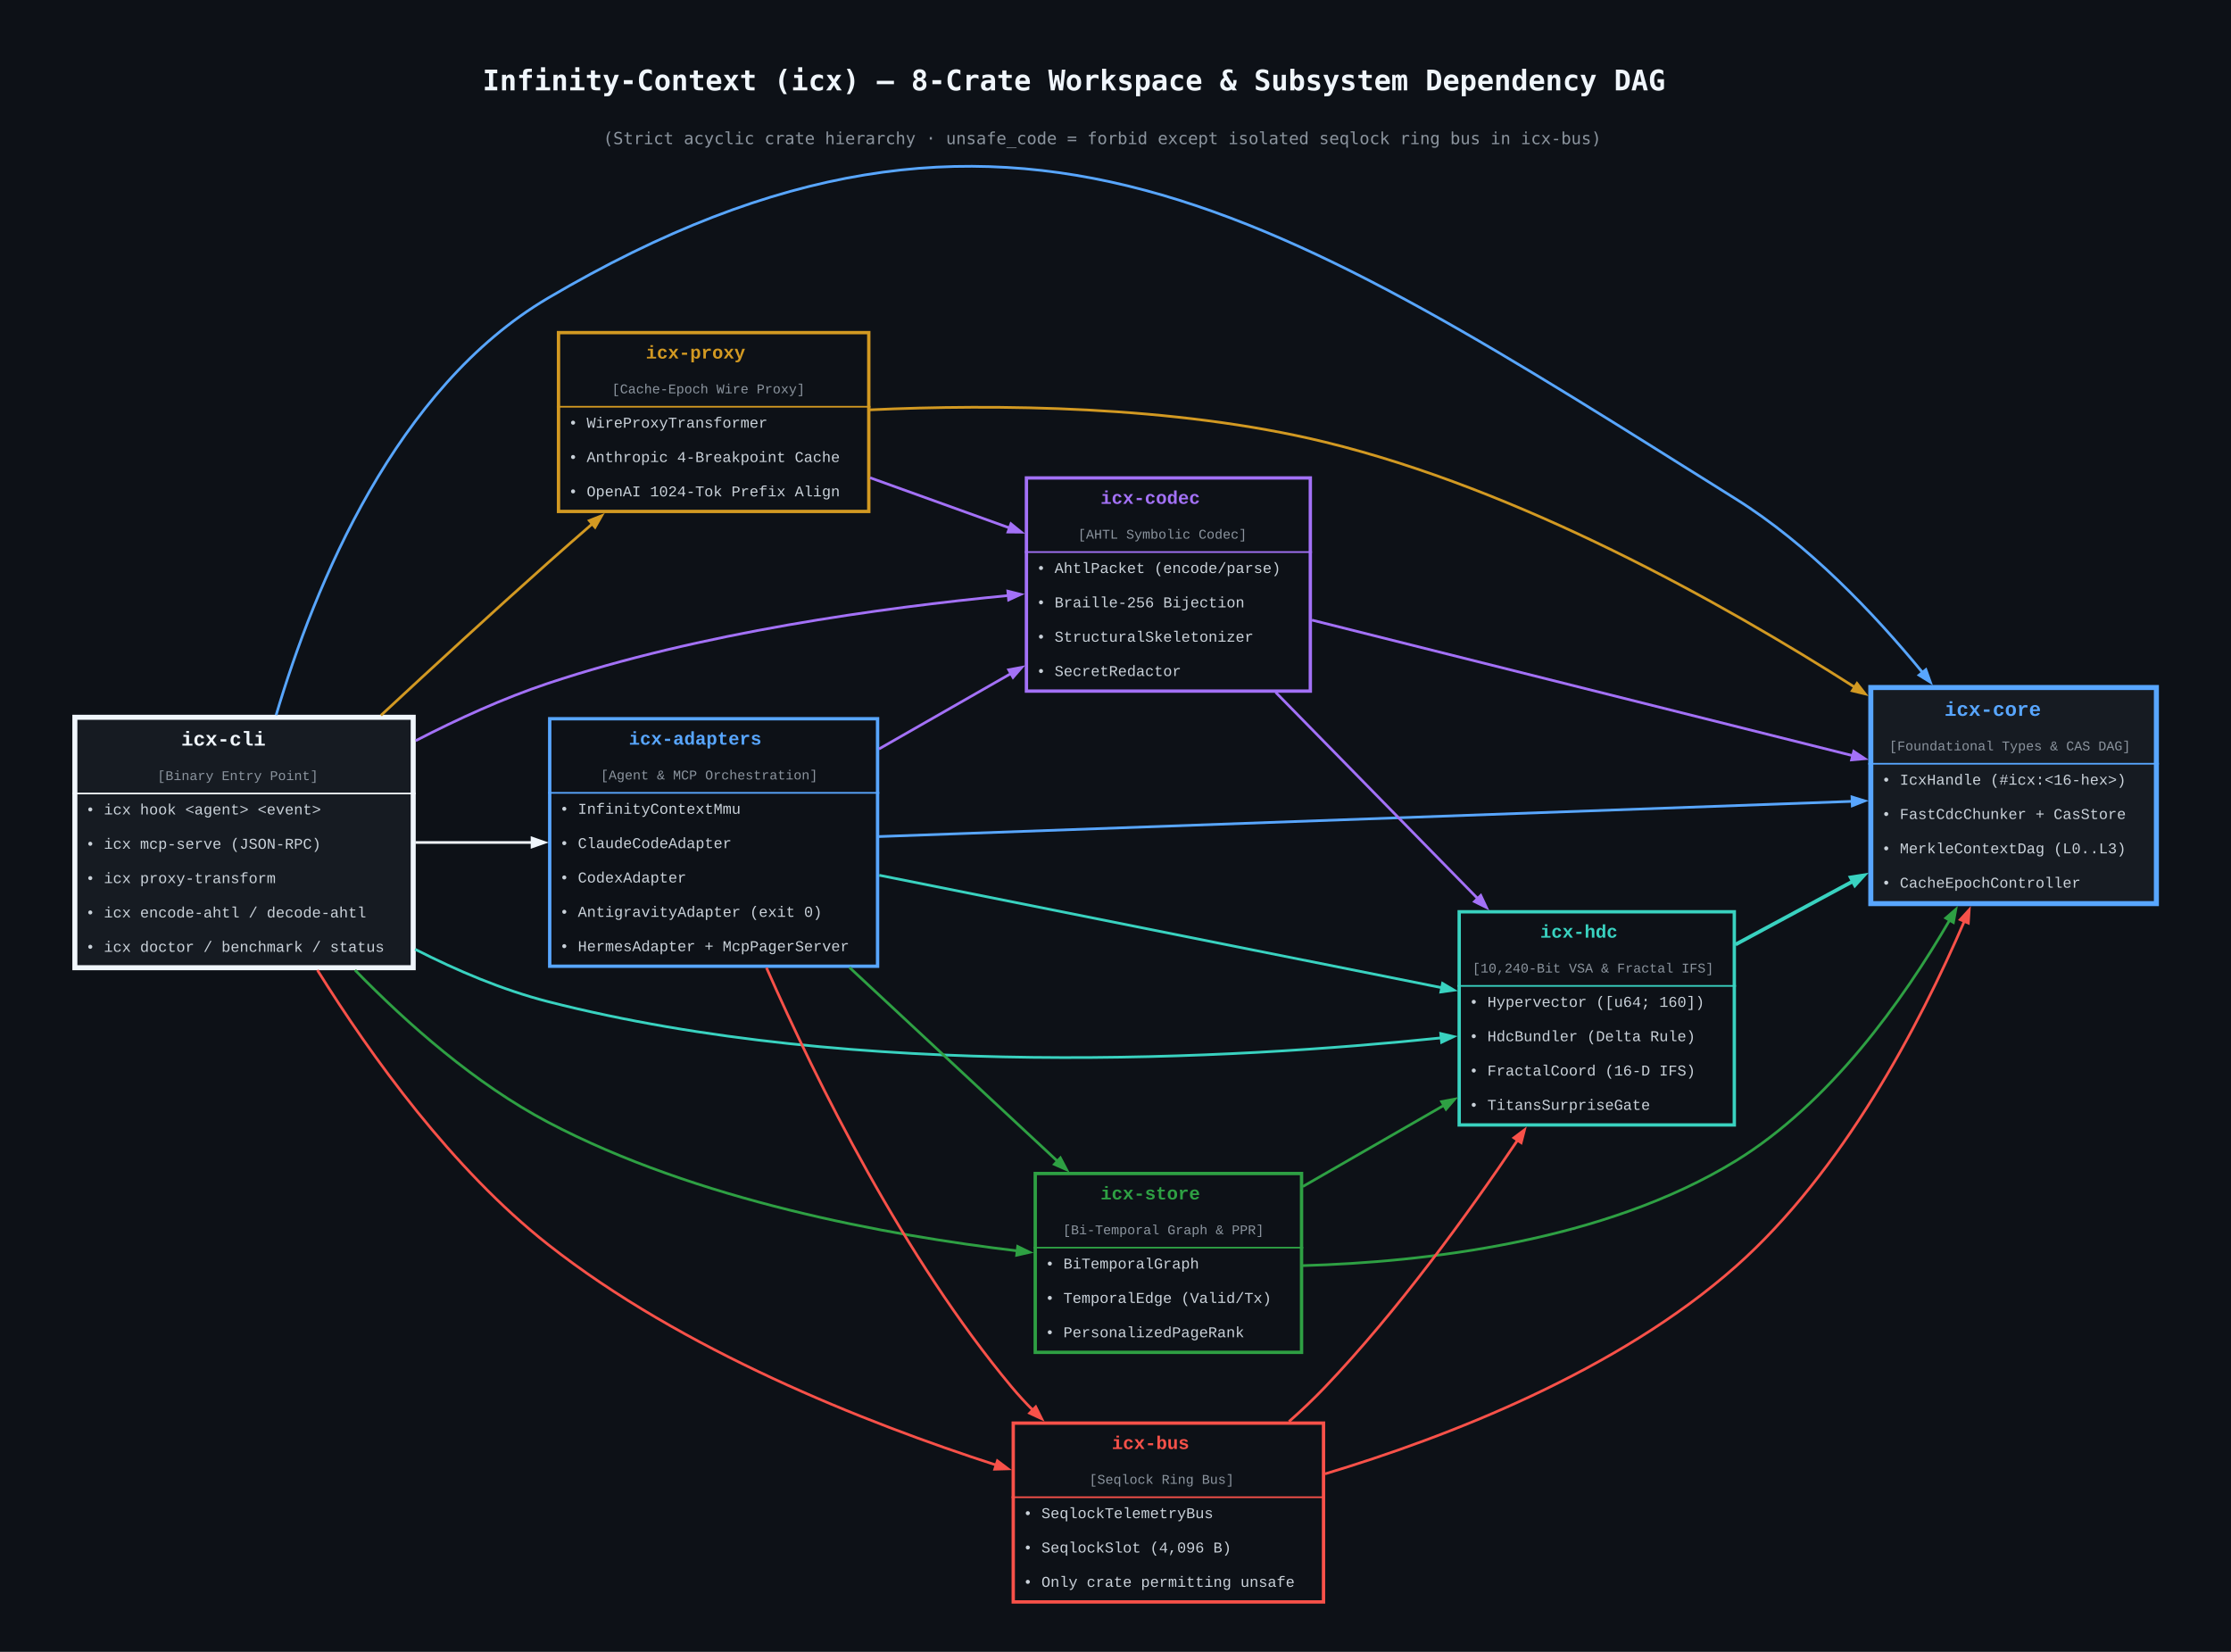
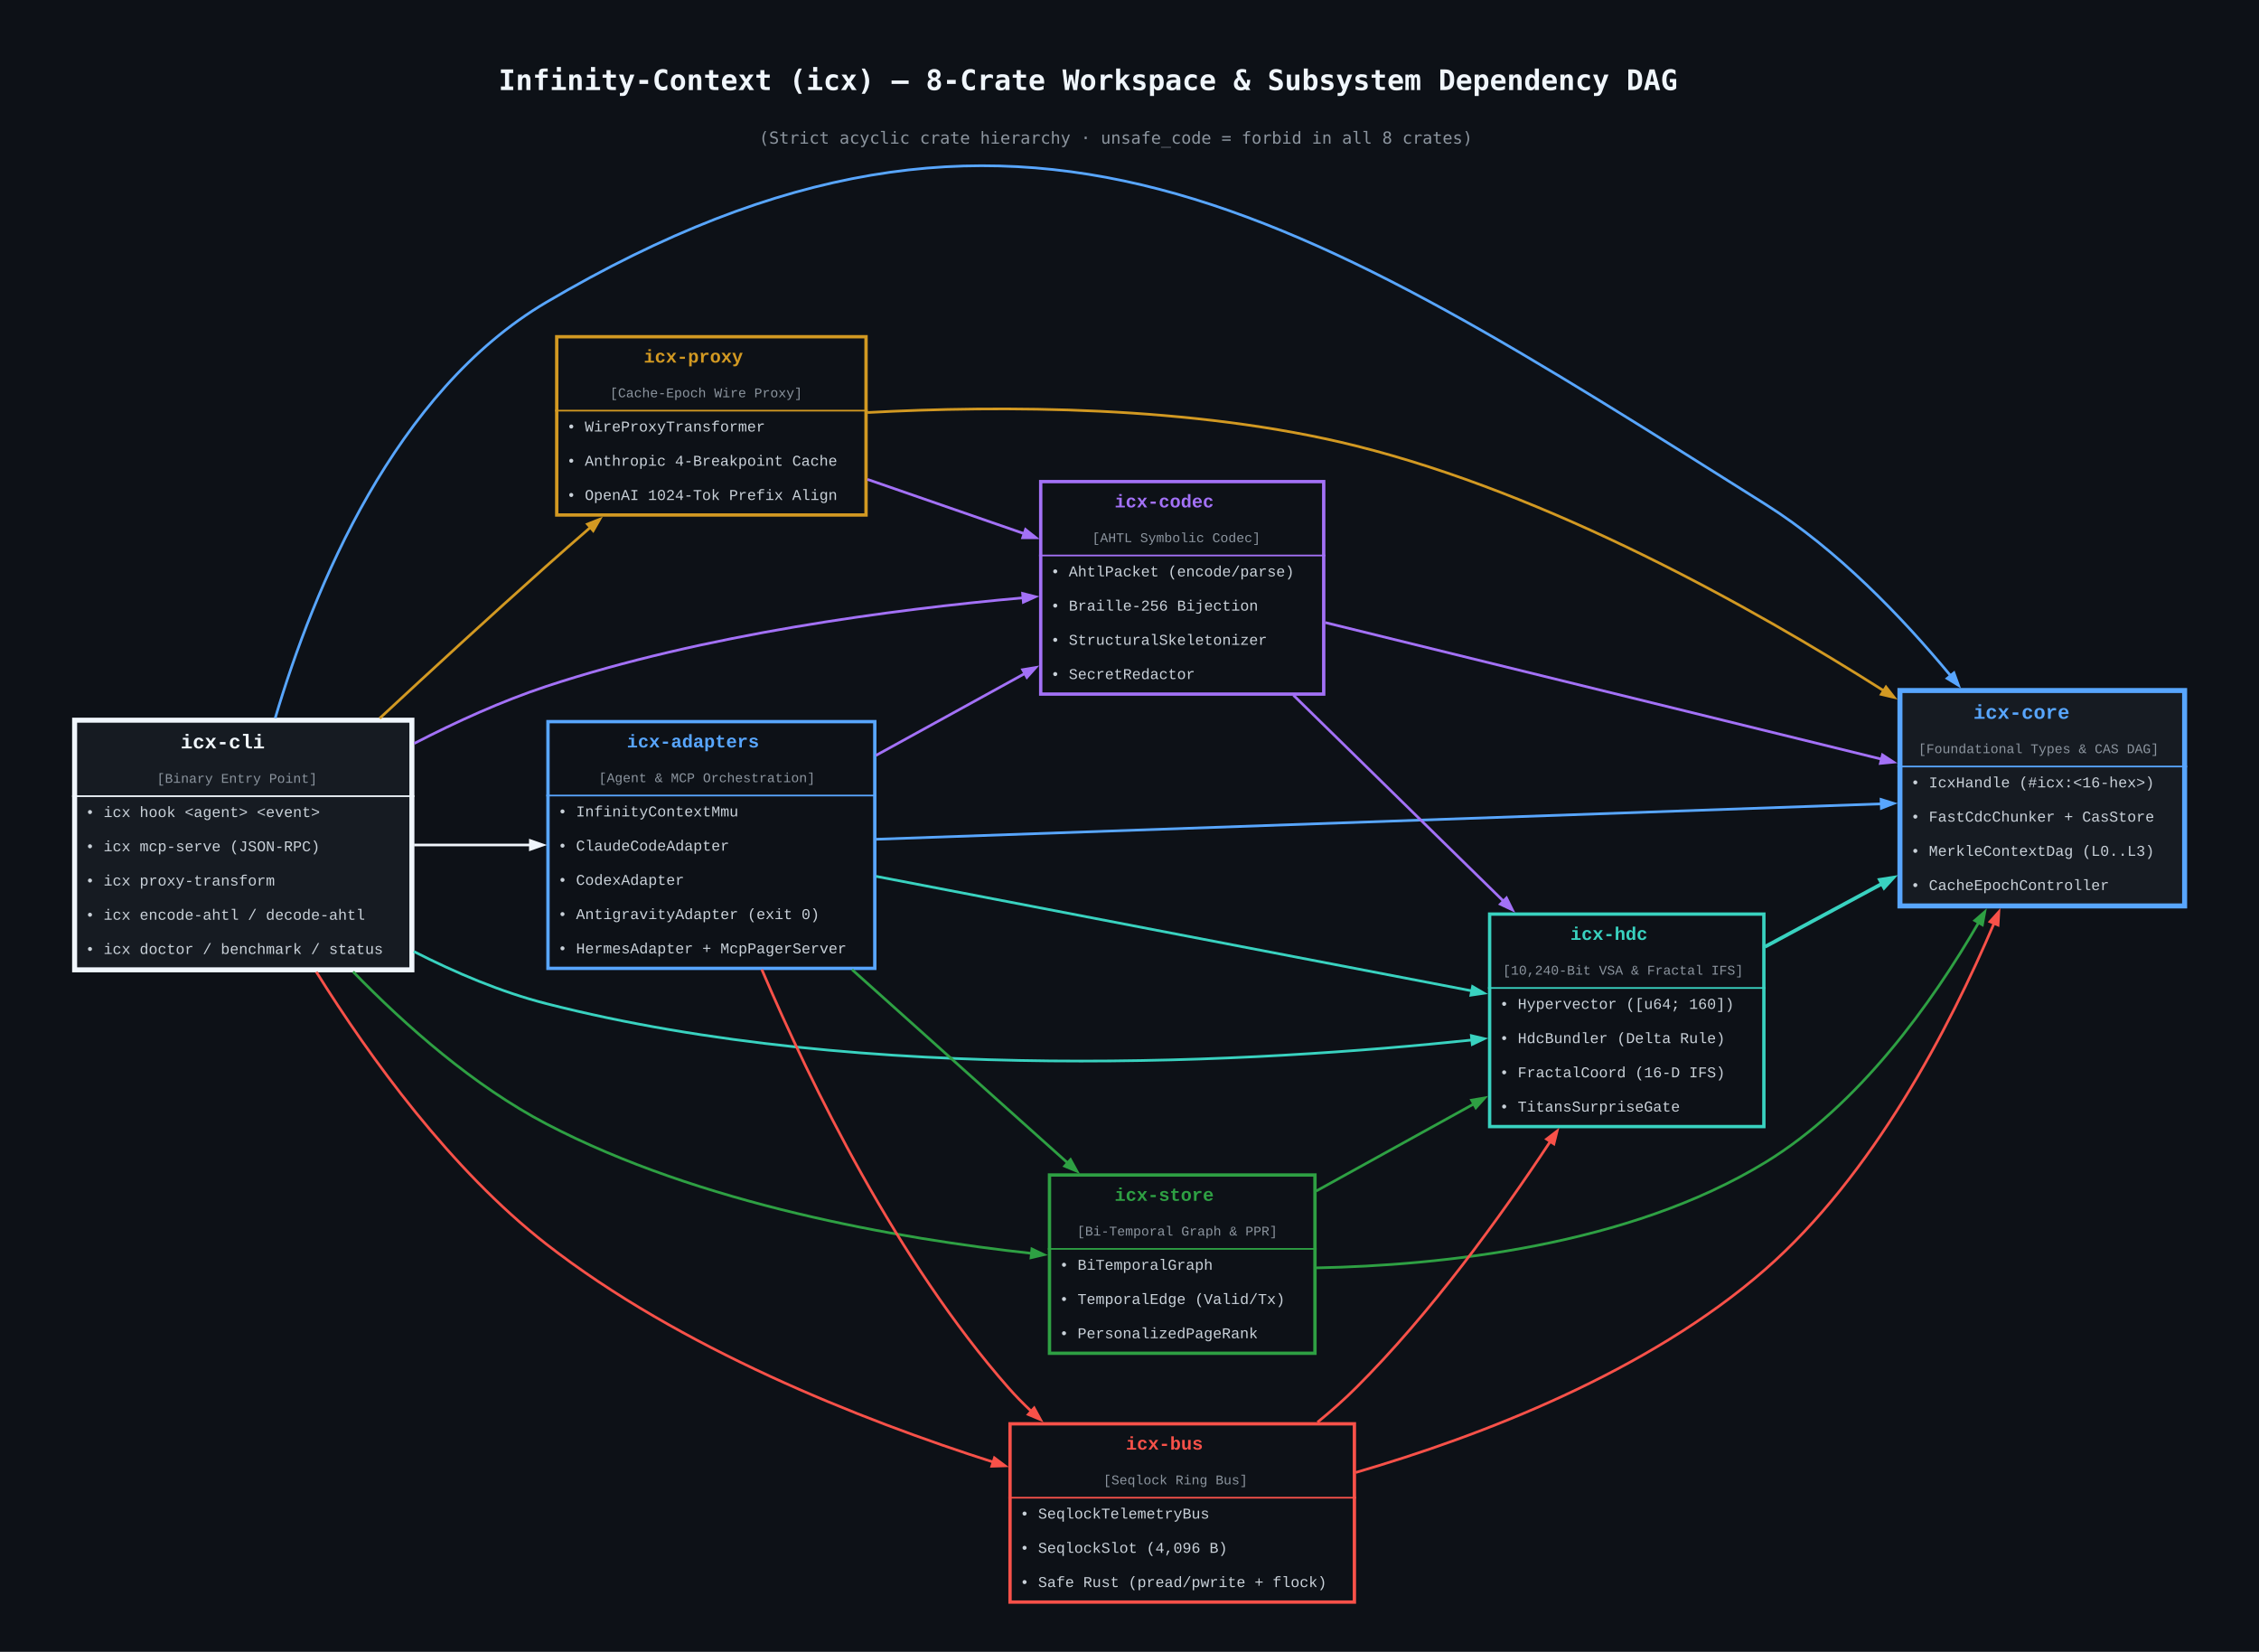
- <svg xmlns="http://www.w3.org/2000/svg" width="1332pt" height="986pt" viewBox="0.00 0.00 1332.00 986.00">
-   <g id="graph0" class="graph" transform="scale(1 1) rotate(0) translate(43.2 957.32)">
-     <polygon fill="#0d1117" stroke="none" points="-43.2,28.8 -43.2,-957.32 1288.95,-957.32 1288.95,28.8 -43.2,28.8" />
-     <text xml:space="preserve" text-anchor="start" x="244.88" y="-903.37" font-family="JetBrains Mono,Consolas,monospace" font-weight="bold" font-size="17.00" fill="#f0f6fc">Infinity-Context (icx) — 8-Crate Workspace &amp; Subsystem Dependency DAG</text>
-     <text xml:space="preserve" text-anchor="start" x="969.38" y="-903.37" font-family="JetBrains Mono,Consolas,monospace" font-size="17.00" fill="#f0f6fc">   </text>
-     <text xml:space="preserve" text-anchor="start" x="316.88" y="-871.27" font-family="JetBrains Mono,Consolas,monospace" font-size="10.00" fill="#8b949e">(Strict acyclic crate hierarchy · unsafe_code = forbid except isolated seqlock ring bus in icx-bus)   </text>
+ <svg xmlns="http://www.w3.org/2000/svg" width="1353pt" height="989pt" viewBox="0.00 0.00 1353.00 989.00">
+   <g id="graph0" class="graph" transform="scale(1 1) rotate(0) translate(43.2 960.41)">
+     <polygon fill="#0d1117" stroke="none" points="-43.2,28.8 -43.2,-960.41 1309.95,-960.41 1309.95,28.8 -43.2,28.8" />
+     <text xml:space="preserve" text-anchor="start" x="255.38" y="-906.46" font-family="JetBrains Mono,Consolas,monospace" font-weight="bold" font-size="17.00" fill="#f0f6fc">Infinity-Context (icx) — 8-Crate Workspace &amp; Subsystem Dependency DAG</text>
+     <text xml:space="preserve" text-anchor="start" x="979.88" y="-906.46" font-family="JetBrains Mono,Consolas,monospace" font-size="17.00" fill="#f0f6fc">   </text>
+     <text xml:space="preserve" text-anchor="start" x="411.38" y="-874.36" font-family="JetBrains Mono,Consolas,monospace" font-size="10.00" fill="#8b949e">(Strict acyclic crate hierarchy · unsafe_code = forbid in all 8 crates)   </text>
    <g id="node1" class="node">
      <polygon fill="#161b22" stroke="none" points="0,-378.12 0,-530.62 205,-530.62 205,-378.12 0,-378.12" />
      <polygon fill="#f0f6fc" stroke="#f0f6fc" points="0,-483.62 0,-483.62 205,-483.62 205,-483.62 0,-483.62" />
      <polygon fill="none" stroke="#f0f6fc" stroke-width="3" points="1.5,-379.62 1.5,-529.12 203.5,-529.12 203.5,-379.62 1.5,-379.62" />
      <text xml:space="preserve" text-anchor="start" x="65" y="-512.23" font-family="JetBrains Mono,Consolas,Courier New,monospace" font-weight="bold" font-size="12.00" fill="#f0f6fc">icx-cli</text>
      <text xml:space="preserve" text-anchor="start" x="117.5" y="-512.23" font-family="JetBrains Mono,Consolas,Courier New,monospace" font-size="12.00" fill="#f0f6fc">   </text>
      <text xml:space="preserve" text-anchor="start" x="50.75" y="-491.62" font-family="JetBrains Mono,Consolas,Courier New,monospace" font-size="8.00" fill="#8b949e">[Binary Entry Point]   </text>
      <text xml:space="preserve" text-anchor="start" x="8" y="-471.12" font-family="JetBrains Mono,Consolas,Courier New,monospace" font-size="9.00" fill="#c9d1d9">• icx hook &lt;agent&gt; &lt;event&gt;   </text>
      <text xml:space="preserve" text-anchor="start" x="8" y="-450.62" font-family="JetBrains Mono,Consolas,Courier New,monospace" font-size="9.00" fill="#c9d1d9">• icx mcp-serve (JSON-RPC)   </text>
      <text xml:space="preserve" text-anchor="start" x="8" y="-430.12" font-family="JetBrains Mono,Consolas,Courier New,monospace" font-size="9.00" fill="#c9d1d9">• icx proxy-transform   </text>
      <text xml:space="preserve" text-anchor="start" x="8" y="-409.62" font-family="JetBrains Mono,Consolas,Courier New,monospace" font-size="9.00" fill="#c9d1d9">• icx encode-ahtl / decode-ahtl   </text>
      <text xml:space="preserve" text-anchor="start" x="8" y="-389.12" font-family="JetBrains Mono,Consolas,Courier New,monospace" font-size="9.00" fill="#c9d1d9">• icx doctor / benchmark / status   </text>
    </g>
    <g id="node2" class="node">
      <polygon fill="#0d1117" stroke="none" points="284,-379.5 284,-529.25 481.75,-529.25 481.75,-379.5 284,-379.5" />
      <polygon fill="#58a6ff" stroke="#58a6ff" points="284,-484 284,-484 481.75,-484 481.75,-484 284,-484" />
      <polygon fill="none" stroke="#58a6ff" stroke-width="2" points="285,-380.5 285,-528.25 480.75,-528.25 480.75,-380.5 285,-380.5" />
      <text xml:space="preserve" text-anchor="start" x="332.25" y="-512.8" font-family="JetBrains Mono,Consolas,Courier New,monospace" font-weight="bold" font-size="11.00" fill="#58a6ff">icx-adapters</text>
      <text xml:space="preserve" text-anchor="start" x="413.25" y="-512.8" font-family="JetBrains Mono,Consolas,Courier New,monospace" font-size="11.00" fill="#58a6ff">   </text>
      <text xml:space="preserve" text-anchor="start" x="315.38" y="-492" font-family="JetBrains Mono,Consolas,Courier New,monospace" font-size="8.00" fill="#8b949e">[Agent &amp; MCP Orchestration]   </text>
      <text xml:space="preserve" text-anchor="start" x="291" y="-471.5" font-family="JetBrains Mono,Consolas,Courier New,monospace" font-size="9.00" fill="#c9d1d9">• InfinityContextMmu   </text>
      <text xml:space="preserve" text-anchor="start" x="291" y="-451" font-family="JetBrains Mono,Consolas,Courier New,monospace" font-size="9.00" fill="#c9d1d9">• ClaudeCodeAdapter   </text>
      <text xml:space="preserve" text-anchor="start" x="291" y="-430.5" font-family="JetBrains Mono,Consolas,Courier New,monospace" font-size="9.00" fill="#c9d1d9">• CodexAdapter   </text>
      <text xml:space="preserve" text-anchor="start" x="291" y="-410" font-family="JetBrains Mono,Consolas,Courier New,monospace" font-size="9.00" fill="#c9d1d9">• AntigravityAdapter (exit 0)   </text>
      <text xml:space="preserve" text-anchor="start" x="291" y="-389.5" font-family="JetBrains Mono,Consolas,Courier New,monospace" font-size="9.00" fill="#c9d1d9">• HermesAdapter + McpPagerServer   </text>
    </g>
    <g id="edge1" class="edge">
      <path fill="none" stroke="#f0f6fc" stroke-width="1.6" d="M204.79,-454.38C227.5,-454.38 251.68,-454.38 274.63,-454.38" />
      <polygon fill="#f0f6fc" stroke="#f0f6fc" stroke-width="1.6" points="274.46,-457 281.96,-454.38 274.46,-451.75 274.46,-457" />
    </g>
    <g id="node3" class="node">
      <polygon fill="#0d1117" stroke="none" points="289.25,-651 289.25,-759.75 476.5,-759.75 476.5,-651 289.25,-651" />
      <polygon fill="#d29922" stroke="#d29922" points="289.25,-714.5 289.25,-714.5 476.5,-714.5 476.5,-714.5 289.25,-714.5" />
      <polygon fill="none" stroke="#d29922" stroke-width="2" points="290.25,-652 290.25,-758.75 475.5,-758.75 475.5,-652 290.25,-652" />
      <text xml:space="preserve" text-anchor="start" x="342.38" y="-743.3" font-family="JetBrains Mono,Consolas,Courier New,monospace" font-weight="bold" font-size="11.00" fill="#d29922">icx-proxy</text>
      <text xml:space="preserve" text-anchor="start" x="403.12" y="-743.3" font-family="JetBrains Mono,Consolas,Courier New,monospace" font-size="11.00" fill="#d29922">   </text>
      <text xml:space="preserve" text-anchor="start" x="322.12" y="-722.5" font-family="JetBrains Mono,Consolas,Courier New,monospace" font-size="8.00" fill="#8b949e">[Cache-Epoch Wire Proxy]   </text>
      <text xml:space="preserve" text-anchor="start" x="296.25" y="-702" font-family="JetBrains Mono,Consolas,Courier New,monospace" font-size="9.00" fill="#c9d1d9">• WireProxyTransformer   </text>
      <text xml:space="preserve" text-anchor="start" x="296.25" y="-681.5" font-family="JetBrains Mono,Consolas,Courier New,monospace" font-size="9.00" fill="#c9d1d9">• Anthropic 4-Breakpoint Cache   </text>
      <text xml:space="preserve" text-anchor="start" x="296.25" y="-661" font-family="JetBrains Mono,Consolas,Courier New,monospace" font-size="9.00" fill="#c9d1d9">• OpenAI 1024-Tok Prefix Align   </text>
    </g>
    <g id="edge2" class="edge">
      <path fill="none" stroke="#d29922" stroke-width="1.6" d="M184.23,-530.26C215.19,-559.05 251.01,-591.98 284,-621.38 292.49,-628.94 301.46,-636.81 310.39,-644.56" />
      <polygon fill="#d29922" stroke="#d29922" stroke-width="1.6" points="308.65,-646.53 316.04,-649.46 312.09,-642.56 308.65,-646.53" />
    </g>
    <g id="node4" class="node">
-       <polygon fill="#0d1117" stroke="none" points="568.62,-543.75 568.62,-673 740.12,-673 740.12,-543.75 568.62,-543.75" />
-       <polygon fill="#a371f7" stroke="#a371f7" points="568.62,-627.75 568.62,-627.75 740.12,-627.75 740.12,-627.75 568.62,-627.75" />
-       <polygon fill="none" stroke="#a371f7" stroke-width="2" points="569.62,-544.75 569.62,-672 739.12,-672 739.12,-544.75 569.62,-544.75" />
-       <text xml:space="preserve" text-anchor="start" x="613.88" y="-656.55" font-family="JetBrains Mono,Consolas,Courier New,monospace" font-weight="bold" font-size="11.00" fill="#a371f7">icx-codec</text>
-       <text xml:space="preserve" text-anchor="start" x="674.62" y="-656.55" font-family="JetBrains Mono,Consolas,Courier New,monospace" font-size="11.00" fill="#a371f7">   </text>
-       <text xml:space="preserve" text-anchor="start" x="600.38" y="-635.75" font-family="JetBrains Mono,Consolas,Courier New,monospace" font-size="8.00" fill="#8b949e">[AHTL Symbolic Codec]   </text>
-       <text xml:space="preserve" text-anchor="start" x="575.62" y="-615.25" font-family="JetBrains Mono,Consolas,Courier New,monospace" font-size="9.00" fill="#c9d1d9">• AhtlPacket (encode/parse)   </text>
-       <text xml:space="preserve" text-anchor="start" x="575.62" y="-594.75" font-family="JetBrains Mono,Consolas,Courier New,monospace" font-size="9.00" fill="#c9d1d9">• Braille-256 Bijection   </text>
-       <text xml:space="preserve" text-anchor="start" x="575.62" y="-574.25" font-family="JetBrains Mono,Consolas,Courier New,monospace" font-size="9.00" fill="#c9d1d9">• StructuralSkeletonizer   </text>
-       <text xml:space="preserve" text-anchor="start" x="575.62" y="-553.75" font-family="JetBrains Mono,Consolas,Courier New,monospace" font-size="9.00" fill="#c9d1d9">• SecretRedactor   </text>
+       <polygon fill="#0d1117" stroke="none" points="579.12,-543.75 579.12,-673 750.62,-673 750.62,-543.75 579.12,-543.75" />
+       <polygon fill="#a371f7" stroke="#a371f7" points="579.12,-627.75 579.12,-627.75 750.62,-627.75 750.62,-627.75 579.12,-627.75" />
+       <polygon fill="none" stroke="#a371f7" stroke-width="2" points="580.12,-544.75 580.12,-672 749.62,-672 749.62,-544.75 580.12,-544.75" />
+       <text xml:space="preserve" text-anchor="start" x="624.38" y="-656.55" font-family="JetBrains Mono,Consolas,Courier New,monospace" font-weight="bold" font-size="11.00" fill="#a371f7">icx-codec</text>
+       <text xml:space="preserve" text-anchor="start" x="685.12" y="-656.55" font-family="JetBrains Mono,Consolas,Courier New,monospace" font-size="11.00" fill="#a371f7">   </text>
+       <text xml:space="preserve" text-anchor="start" x="610.88" y="-635.75" font-family="JetBrains Mono,Consolas,Courier New,monospace" font-size="8.00" fill="#8b949e">[AHTL Symbolic Codec]   </text>
+       <text xml:space="preserve" text-anchor="start" x="586.12" y="-615.25" font-family="JetBrains Mono,Consolas,Courier New,monospace" font-size="9.00" fill="#c9d1d9">• AhtlPacket (encode/parse)   </text>
+       <text xml:space="preserve" text-anchor="start" x="586.12" y="-594.75" font-family="JetBrains Mono,Consolas,Courier New,monospace" font-size="9.00" fill="#c9d1d9">• Braille-256 Bijection   </text>
+       <text xml:space="preserve" text-anchor="start" x="586.12" y="-574.25" font-family="JetBrains Mono,Consolas,Courier New,monospace" font-size="9.00" fill="#c9d1d9">• StructuralSkeletonizer   </text>
+       <text xml:space="preserve" text-anchor="start" x="586.12" y="-553.75" font-family="JetBrains Mono,Consolas,Courier New,monospace" font-size="9.00" fill="#c9d1d9">• SecretRedactor   </text>
    </g>
    <g id="edge3" class="edge">
-       <path fill="none" stroke="#a371f7" stroke-width="1.6" d="M204.98,-515.14C230.11,-528.11 257.46,-540.54 284,-549.38 374.7,-579.58 483.22,-594.55 559.08,-601.83" />
-       <polygon fill="#a371f7" stroke="#a371f7" stroke-width="1.6" points="558.51,-604.41 566.22,-602.49 559,-599.18 558.51,-604.41" />
+       <path fill="none" stroke="#a371f7" stroke-width="1.6" d="M204.95,-515.22C230.08,-528.19 257.44,-540.59 284,-549.38 378.34,-580.56 491.44,-595.43 569.56,-602.41" />
+       <polygon fill="#a371f7" stroke="#a371f7" stroke-width="1.6" points="569.28,-605.02 576.97,-603.06 569.73,-599.79 569.28,-605.02" />
    </g>
    <g id="node5" class="node">
-       <polygon fill="#0d1117" stroke="none" points="573.88,-149 573.88,-257.75 734.88,-257.75 734.88,-149 573.88,-149" />
-       <polygon fill="#2ea043" stroke="#2ea043" points="573.88,-212.5 573.88,-212.5 734.88,-212.5 734.88,-212.5 573.88,-212.5" />
-       <polygon fill="none" stroke="#2ea043" stroke-width="2" points="574.88,-150 574.88,-256.75 733.88,-256.75 733.88,-150 574.88,-150" />
-       <text xml:space="preserve" text-anchor="start" x="613.88" y="-241.3" font-family="JetBrains Mono,Consolas,Courier New,monospace" font-weight="bold" font-size="11.00" fill="#2ea043">icx-store</text>
-       <text xml:space="preserve" text-anchor="start" x="674.62" y="-241.3" font-family="JetBrains Mono,Consolas,Courier New,monospace" font-size="11.00" fill="#2ea043">   </text>
-       <text xml:space="preserve" text-anchor="start" x="591.38" y="-220.5" font-family="JetBrains Mono,Consolas,Courier New,monospace" font-size="8.00" fill="#8b949e">[Bi-Temporal Graph &amp; PPR]   </text>
-       <text xml:space="preserve" text-anchor="start" x="580.88" y="-200" font-family="JetBrains Mono,Consolas,Courier New,monospace" font-size="9.00" fill="#c9d1d9">• BiTemporalGraph   </text>
-       <text xml:space="preserve" text-anchor="start" x="580.88" y="-179.5" font-family="JetBrains Mono,Consolas,Courier New,monospace" font-size="9.00" fill="#c9d1d9">• TemporalEdge (Valid/Tx)   </text>
-       <text xml:space="preserve" text-anchor="start" x="580.88" y="-159" font-family="JetBrains Mono,Consolas,Courier New,monospace" font-size="9.00" fill="#c9d1d9">• PersonalizedPageRank   </text>
+       <polygon fill="#0d1117" stroke="none" points="584.38,-149 584.38,-257.75 745.38,-257.75 745.38,-149 584.38,-149" />
+       <polygon fill="#2ea043" stroke="#2ea043" points="584.38,-212.5 584.38,-212.5 745.38,-212.5 745.38,-212.5 584.38,-212.5" />
+       <polygon fill="none" stroke="#2ea043" stroke-width="2" points="585.38,-150 585.38,-256.75 744.38,-256.75 744.38,-150 585.38,-150" />
+       <text xml:space="preserve" text-anchor="start" x="624.38" y="-241.3" font-family="JetBrains Mono,Consolas,Courier New,monospace" font-weight="bold" font-size="11.00" fill="#2ea043">icx-store</text>
+       <text xml:space="preserve" text-anchor="start" x="685.12" y="-241.3" font-family="JetBrains Mono,Consolas,Courier New,monospace" font-size="11.00" fill="#2ea043">   </text>
+       <text xml:space="preserve" text-anchor="start" x="601.88" y="-220.5" font-family="JetBrains Mono,Consolas,Courier New,monospace" font-size="8.00" fill="#8b949e">[Bi-Temporal Graph &amp; PPR]   </text>
+       <text xml:space="preserve" text-anchor="start" x="591.38" y="-200" font-family="JetBrains Mono,Consolas,Courier New,monospace" font-size="9.00" fill="#c9d1d9">• BiTemporalGraph   </text>
+       <text xml:space="preserve" text-anchor="start" x="591.38" y="-179.5" font-family="JetBrains Mono,Consolas,Courier New,monospace" font-size="9.00" fill="#c9d1d9">• TemporalEdge (Valid/Tx)   </text>
+       <text xml:space="preserve" text-anchor="start" x="591.38" y="-159" font-family="JetBrains Mono,Consolas,Courier New,monospace" font-size="9.00" fill="#c9d1d9">• PersonalizedPageRank   </text>
    </g>
    <g id="edge5" class="edge">
-       <path fill="none" stroke="#2ea043" stroke-width="1.6" d="M168.76,-378.18C200.44,-345.67 240.95,-310.07 284,-287.38 372.57,-240.69 486.43,-219.82 564.17,-210.58" />
-       <polygon fill="#2ea043" stroke="#2ea043" stroke-width="1.6" points="564.39,-213.2 571.54,-209.73 563.79,-207.98 564.39,-213.2" />
+       <path fill="none" stroke="#2ea043" stroke-width="1.6" d="M168.28,-378.49C200.01,-345.84 240.69,-310.04 284,-287.38 376.16,-239.15 494.89,-218.55 574.89,-209.79" />
+       <polygon fill="#2ea043" stroke="#2ea043" stroke-width="1.6" points="574.86,-212.43 582.04,-209.03 574.31,-207.21 574.86,-212.43" />
    </g>
    <g id="node6" class="node">
-       <polygon fill="#0d1117" stroke="none" points="560.75,0 560.75,-108.75 748,-108.75 748,0 560.75,0" />
-       <polygon fill="#f85149" stroke="#f85149" points="560.75,-63.5 560.75,-63.5 748,-63.5 748,-63.5 560.75,-63.5" />
-       <polygon fill="none" stroke="#f85149" stroke-width="2" points="561.75,-1 561.75,-107.75 747,-107.75 747,-1 561.75,-1" />
-       <text xml:space="preserve" text-anchor="start" x="620.62" y="-92.3" font-family="JetBrains Mono,Consolas,Courier New,monospace" font-weight="bold" font-size="11.00" fill="#f85149">icx-bus</text>
-       <text xml:space="preserve" text-anchor="start" x="667.88" y="-92.3" font-family="JetBrains Mono,Consolas,Courier New,monospace" font-size="11.00" fill="#f85149">   </text>
-       <text xml:space="preserve" text-anchor="start" x="607.12" y="-71.5" font-family="JetBrains Mono,Consolas,Courier New,monospace" font-size="8.00" fill="#8b949e">[Seqlock Ring Bus]   </text>
+       <polygon fill="#0d1117" stroke="none" points="560.75,0 560.75,-108.75 769,-108.75 769,0 560.75,0" />
+       <polygon fill="#f85149" stroke="#f85149" points="560.75,-63.5 560.75,-63.5 769,-63.5 769,-63.5 560.75,-63.5" />
+       <polygon fill="none" stroke="#f85149" stroke-width="2" points="561.75,-1 561.75,-107.75 768,-107.75 768,-1 561.75,-1" />
+       <text xml:space="preserve" text-anchor="start" x="631.12" y="-92.3" font-family="JetBrains Mono,Consolas,Courier New,monospace" font-weight="bold" font-size="11.00" fill="#f85149">icx-bus</text>
+       <text xml:space="preserve" text-anchor="start" x="678.38" y="-92.3" font-family="JetBrains Mono,Consolas,Courier New,monospace" font-size="11.00" fill="#f85149">   </text>
+       <text xml:space="preserve" text-anchor="start" x="617.62" y="-71.5" font-family="JetBrains Mono,Consolas,Courier New,monospace" font-size="8.00" fill="#8b949e">[Seqlock Ring Bus]   </text>
      <text xml:space="preserve" text-anchor="start" x="567.75" y="-51" font-family="JetBrains Mono,Consolas,Courier New,monospace" font-size="9.00" fill="#c9d1d9">• SeqlockTelemetryBus   </text>
      <text xml:space="preserve" text-anchor="start" x="567.75" y="-30.5" font-family="JetBrains Mono,Consolas,Courier New,monospace" font-size="9.00" fill="#c9d1d9">• SeqlockSlot (4,096 B)   </text>
-       <text xml:space="preserve" text-anchor="start" x="567.75" y="-10" font-family="JetBrains Mono,Consolas,Courier New,monospace" font-size="9.00" fill="#c9d1d9">• Only crate permitting unsafe   </text>
+       <text xml:space="preserve" text-anchor="start" x="567.75" y="-10" font-family="JetBrains Mono,Consolas,Courier New,monospace" font-size="9.00" fill="#c9d1d9">• Safe Rust (pread/pwrite + flock)   </text>
    </g>
    <g id="edge4" class="edge">
-       <path fill="none" stroke="#f85149" stroke-width="1.6" d="M146.3,-378.19C178.58,-326.37 226.98,-259.31 284,-214.38 364.04,-151.3 472.75,-108.17 551.49,-82.73" />
-       <polygon fill="#f85149" stroke="#f85149" stroke-width="1.6" points="552.29,-85.23 558.63,-80.45 550.69,-80.23 552.29,-85.23" />
+       <path fill="none" stroke="#f85149" stroke-width="1.6" d="M146.26,-378.37C178.52,-326.71 226.91,-259.91 284,-215.38 363.95,-153.02 471.62,-110.4 551.91,-84.75" />
+       <polygon fill="#f85149" stroke="#f85149" stroke-width="1.6" points="552.4,-87.35 558.76,-82.59 550.82,-82.34 552.4,-87.35" />
    </g>
    <g id="node7" class="node">
-       <polygon fill="#0d1117" stroke="none" points="827,-284.75 827,-414 993.25,-414 993.25,-284.75 827,-284.75" />
-       <polygon fill="#39d2c0" stroke="#39d2c0" points="827,-368.75 827,-368.75 993.25,-368.75 993.25,-368.75 827,-368.75" />
-       <polygon fill="none" stroke="#39d2c0" stroke-width="2" points="828,-285.75 828,-413 992.25,-413 992.25,-285.75 828,-285.75" />
-       <text xml:space="preserve" text-anchor="start" x="876.38" y="-397.55" font-family="JetBrains Mono,Consolas,Courier New,monospace" font-weight="bold" font-size="11.00" fill="#39d2c0">icx-hdc</text>
-       <text xml:space="preserve" text-anchor="start" x="923.62" y="-397.55" font-family="JetBrains Mono,Consolas,Courier New,monospace" font-size="11.00" fill="#39d2c0">   </text>
-       <text xml:space="preserve" text-anchor="start" x="835.88" y="-376.75" font-family="JetBrains Mono,Consolas,Courier New,monospace" font-size="8.00" fill="#8b949e">[10,240-Bit VSA &amp; Fractal IFS]   </text>
-       <text xml:space="preserve" text-anchor="start" x="834" y="-356.25" font-family="JetBrains Mono,Consolas,Courier New,monospace" font-size="9.00" fill="#c9d1d9">• Hypervector ([u64; 160])   </text>
-       <text xml:space="preserve" text-anchor="start" x="834" y="-335.75" font-family="JetBrains Mono,Consolas,Courier New,monospace" font-size="9.00" fill="#c9d1d9">• HdcBundler (Delta Rule)   </text>
-       <text xml:space="preserve" text-anchor="start" x="834" y="-315.25" font-family="JetBrains Mono,Consolas,Courier New,monospace" font-size="9.00" fill="#c9d1d9">• FractalCoord (16-D IFS)   </text>
-       <text xml:space="preserve" text-anchor="start" x="834" y="-294.75" font-family="JetBrains Mono,Consolas,Courier New,monospace" font-size="9.00" fill="#c9d1d9">• TitansSurpriseGate   </text>
+       <polygon fill="#0d1117" stroke="none" points="848,-284.75 848,-414 1014.25,-414 1014.25,-284.75 848,-284.75" />
+       <polygon fill="#39d2c0" stroke="#39d2c0" points="848,-368.75 848,-368.75 1014.25,-368.75 1014.25,-368.75 848,-368.75" />
+       <polygon fill="none" stroke="#39d2c0" stroke-width="2" points="849,-285.75 849,-413 1013.25,-413 1013.25,-285.75 849,-285.75" />
+       <text xml:space="preserve" text-anchor="start" x="897.38" y="-397.55" font-family="JetBrains Mono,Consolas,Courier New,monospace" font-weight="bold" font-size="11.00" fill="#39d2c0">icx-hdc</text>
+       <text xml:space="preserve" text-anchor="start" x="944.62" y="-397.55" font-family="JetBrains Mono,Consolas,Courier New,monospace" font-size="11.00" fill="#39d2c0">   </text>
+       <text xml:space="preserve" text-anchor="start" x="856.88" y="-376.75" font-family="JetBrains Mono,Consolas,Courier New,monospace" font-size="8.00" fill="#8b949e">[10,240-Bit VSA &amp; Fractal IFS]   </text>
+       <text xml:space="preserve" text-anchor="start" x="855" y="-356.25" font-family="JetBrains Mono,Consolas,Courier New,monospace" font-size="9.00" fill="#c9d1d9">• Hypervector ([u64; 160])   </text>
+       <text xml:space="preserve" text-anchor="start" x="855" y="-335.75" font-family="JetBrains Mono,Consolas,Courier New,monospace" font-size="9.00" fill="#c9d1d9">• HdcBundler (Delta Rule)   </text>
+       <text xml:space="preserve" text-anchor="start" x="855" y="-315.25" font-family="JetBrains Mono,Consolas,Courier New,monospace" font-size="9.00" fill="#c9d1d9">• FractalCoord (16-D IFS)   </text>
+       <text xml:space="preserve" text-anchor="start" x="855" y="-294.75" font-family="JetBrains Mono,Consolas,Courier New,monospace" font-size="9.00" fill="#c9d1d9">• TitansSurpriseGate   </text>
    </g>
    <g id="edge6" class="edge">
-       <path fill="none" stroke="#39d2c0" stroke-width="1.6" d="M204.65,-390.62C229.68,-377.85 257.07,-366.26 284,-359.38 468.56,-312.2 693.86,-325.01 817.3,-337.73" />
-       <polygon fill="#39d2c0" stroke="#39d2c0" stroke-width="1.6" points="816.96,-340.33 824.7,-338.5 817.51,-335.11 816.96,-340.33" />
+       <path fill="none" stroke="#39d2c0" stroke-width="1.6" d="M204.65,-390.61C229.68,-377.84 257.07,-366.25 284,-359.38 476.42,-310.25 711.66,-324.28 838.51,-337.61" />
+       <polygon fill="#39d2c0" stroke="#39d2c0" stroke-width="1.6" points="838.05,-340.2 845.79,-338.39 838.61,-334.98 838.05,-340.2" />
    </g>
    <g id="node8" class="node">
-       <polygon fill="#161b22" stroke="none" points="1072.25,-416.38 1072.25,-548.38 1245.75,-548.38 1245.75,-416.38 1072.25,-416.38" />
-       <polygon fill="#58a6ff" stroke="#58a6ff" points="1072.25,-501.38 1072.25,-501.38 1245.75,-501.38 1245.75,-501.38 1072.25,-501.38" />
-       <polygon fill="none" stroke="#58a6ff" stroke-width="3" points="1073.75,-417.88 1073.75,-546.88 1244.25,-546.88 1244.25,-417.88 1073.75,-417.88" />
-       <text xml:space="preserve" text-anchor="start" x="1117.75" y="-529.98" font-family="JetBrains Mono,Consolas,Courier New,monospace" font-weight="bold" font-size="12.00" fill="#58a6ff">icx-core</text>
-       <text xml:space="preserve" text-anchor="start" x="1177.75" y="-529.98" font-family="JetBrains Mono,Consolas,Courier New,monospace" font-size="12.00" fill="#58a6ff">   </text>
-       <text xml:space="preserve" text-anchor="start" x="1084.75" y="-509.38" font-family="JetBrains Mono,Consolas,Courier New,monospace" font-size="8.00" fill="#8b949e">[Foundational Types &amp; CAS DAG]   </text>
-       <text xml:space="preserve" text-anchor="start" x="1080.25" y="-488.88" font-family="JetBrains Mono,Consolas,Courier New,monospace" font-size="9.00" fill="#c9d1d9">• IcxHandle (#icx:&lt;16-hex&gt;)   </text>
-       <text xml:space="preserve" text-anchor="start" x="1080.25" y="-468.38" font-family="JetBrains Mono,Consolas,Courier New,monospace" font-size="9.00" fill="#c9d1d9">• FastCdcChunker + CasStore   </text>
-       <text xml:space="preserve" text-anchor="start" x="1080.25" y="-447.88" font-family="JetBrains Mono,Consolas,Courier New,monospace" font-size="9.00" fill="#c9d1d9">• MerkleContextDag (L0..L3)   </text>
-       <text xml:space="preserve" text-anchor="start" x="1080.25" y="-427.38" font-family="JetBrains Mono,Consolas,Courier New,monospace" font-size="9.00" fill="#c9d1d9">• CacheEpochController   </text>
+       <polygon fill="#161b22" stroke="none" points="1093.25,-416.38 1093.25,-548.38 1266.75,-548.38 1266.75,-416.38 1093.25,-416.38" />
+       <polygon fill="#58a6ff" stroke="#58a6ff" points="1093.25,-501.38 1093.25,-501.38 1266.75,-501.38 1266.75,-501.38 1093.25,-501.38" />
+       <polygon fill="none" stroke="#58a6ff" stroke-width="3" points="1094.75,-417.88 1094.75,-546.88 1265.25,-546.88 1265.25,-417.88 1094.75,-417.88" />
+       <text xml:space="preserve" text-anchor="start" x="1138.75" y="-529.98" font-family="JetBrains Mono,Consolas,Courier New,monospace" font-weight="bold" font-size="12.00" fill="#58a6ff">icx-core</text>
+       <text xml:space="preserve" text-anchor="start" x="1198.75" y="-529.98" font-family="JetBrains Mono,Consolas,Courier New,monospace" font-size="12.00" fill="#58a6ff">   </text>
+       <text xml:space="preserve" text-anchor="start" x="1105.75" y="-509.38" font-family="JetBrains Mono,Consolas,Courier New,monospace" font-size="8.00" fill="#8b949e">[Foundational Types &amp; CAS DAG]   </text>
+       <text xml:space="preserve" text-anchor="start" x="1101.25" y="-488.88" font-family="JetBrains Mono,Consolas,Courier New,monospace" font-size="9.00" fill="#c9d1d9">• IcxHandle (#icx:&lt;16-hex&gt;)   </text>
+       <text xml:space="preserve" text-anchor="start" x="1101.25" y="-468.38" font-family="JetBrains Mono,Consolas,Courier New,monospace" font-size="9.00" fill="#c9d1d9">• FastCdcChunker + CasStore   </text>
+       <text xml:space="preserve" text-anchor="start" x="1101.25" y="-447.88" font-family="JetBrains Mono,Consolas,Courier New,monospace" font-size="9.00" fill="#c9d1d9">• MerkleContextDag (L0..L3)   </text>
+       <text xml:space="preserve" text-anchor="start" x="1101.25" y="-427.38" font-family="JetBrains Mono,Consolas,Courier New,monospace" font-size="9.00" fill="#c9d1d9">• CacheEpochController   </text>
    </g>
    <g id="edge7" class="edge">
-       <path fill="none" stroke="#58a6ff" stroke-width="1.6" d="M121.65,-530.4C144.8,-608.49 193.19,-725.94 284,-779.38 559.53,-941.52 722.21,-828.93 993.25,-659.38 1036.28,-632.46 1075.41,-591.49 1104.73,-555.74" />
-       <polygon fill="#58a6ff" stroke="#58a6ff" stroke-width="1.6" points="1106.63,-557.56 1109.31,-550.08 1102.55,-554.26 1106.63,-557.56" />
+       <path fill="none" stroke="#58a6ff" stroke-width="1.6" d="M121.65,-530.4C144.8,-608.49 193.19,-725.94 284,-779.38 567.53,-946.23 735.75,-833.49 1014.25,-658.38 1056.92,-631.54 1095.91,-591.01 1125.23,-555.6" />
+       <polygon fill="#58a6ff" stroke="#58a6ff" stroke-width="1.6" points="1127.09,-557.47 1129.8,-550 1123.02,-554.14 1127.09,-557.47" />
    </g>
    <g id="edge8" class="edge">
-       <path fill="none" stroke="#a371f7" stroke-width="1.6" d="M481.55,-510.19C507.27,-524.88 534.93,-540.69 560.39,-555.24" />
-       <polygon fill="#a371f7" stroke="#a371f7" stroke-width="1.6" points="559.02,-557.48 566.83,-558.92 561.62,-552.92 559.02,-557.48" />
+       <path fill="none" stroke="#a371f7" stroke-width="1.6" d="M481.41,-508.02C510.43,-523.98 542.13,-541.42 570.86,-557.21" />
+       <polygon fill="#a371f7" stroke="#a371f7" stroke-width="1.6" points="569.31,-559.36 577.15,-560.67 571.84,-554.76 569.31,-559.36" />
    </g>
    <g id="edge9" class="edge">
-       <path fill="none" stroke="#2ea043" stroke-width="1.6" d="M464,-379.75C503.73,-342.74 551.09,-298.64 588.51,-263.79" />
-       <polygon fill="#2ea043" stroke="#2ea043" stroke-width="1.6" points="589.9,-266.08 593.6,-259.04 586.32,-262.24 589.9,-266.08" />
+       <path fill="none" stroke="#2ea043" stroke-width="1.6" d="M467.13,-379.75C508.4,-342.74 557.61,-298.64 596.48,-263.79" />
+       <polygon fill="#2ea043" stroke="#2ea043" stroke-width="1.6" points="597.98,-265.97 601.81,-259.01 594.47,-262.06 597.98,-265.97" />
    </g>
    <g id="edge10" class="edge">
-       <path fill="none" stroke="#f85149" stroke-width="1.6" d="M414.41,-379.6C444.98,-310.23 496.63,-206.39 560.75,-129.38 564.75,-124.57 569.1,-119.85 573.66,-115.27" />
-       <polygon fill="#f85149" stroke="#f85149" stroke-width="1.6" points="575.18,-117.45 578.73,-110.34 571.52,-113.68 575.18,-117.45" />
+       <path fill="none" stroke="#f85149" stroke-width="1.6" d="M413.07,-379.83C442.94,-309.91 494.34,-205.06 560.75,-129.38 565.02,-124.51 569.65,-119.78 574.52,-115.22" />
+       <polygon fill="#f85149" stroke="#f85149" stroke-width="1.6" points="576.19,-117.25 580,-110.27 572.67,-113.35 576.19,-117.25" />
    </g>
    <g id="edge11" class="edge">
-       <path fill="none" stroke="#39d2c0" stroke-width="1.6" d="M481.75,-434.81C578.02,-415.56 723.84,-386.42 817.78,-367.63" />
-       <polygon fill="#39d2c0" stroke="#39d2c0" stroke-width="1.6" points="818.06,-370.26 824.9,-366.21 817.03,-365.11 818.06,-370.26" />
+       <path fill="none" stroke="#39d2c0" stroke-width="1.6" d="M481.53,-435.6C582.66,-416.17 739.43,-386.03 838.34,-367.02" />
+       <polygon fill="#39d2c0" stroke="#39d2c0" stroke-width="1.6" points="838.77,-369.61 845.64,-365.61 837.78,-364.45 838.77,-369.61" />
    </g>
    <g id="edge12" class="edge">
-       <path fill="none" stroke="#58a6ff" stroke-width="1.6" d="M481.53,-457.91C631.07,-463.32 915.01,-473.59 1062.97,-478.94" />
-       <polygon fill="#58a6ff" stroke="#58a6ff" stroke-width="1.6" points="1062.51,-481.55 1070.1,-479.2 1062.7,-476.3 1062.51,-481.55" />
+       <path fill="none" stroke="#58a6ff" stroke-width="1.6" d="M481.37,-457.81C634.96,-463.22 931.39,-473.66 1083.64,-479.02" />
+       <polygon fill="#58a6ff" stroke="#58a6ff" stroke-width="1.6" points="1083.45,-481.64 1091.04,-479.28 1083.64,-476.39 1083.45,-481.64" />
    </g>
    <g id="edge13" class="edge">
-       <path fill="none" stroke="#a371f7" stroke-width="1.6" d="M476.24,-672.13C503.21,-662.42 532.7,-651.81 559.75,-642.07" />
-       <polygon fill="#a371f7" stroke="#a371f7" stroke-width="1.6" points="560.37,-644.64 566.54,-639.63 558.6,-639.7 560.37,-644.64" />
+       <path fill="none" stroke="#a371f7" stroke-width="1.6" d="M476.33,-673.34C506.5,-662.89 540.02,-651.28 570.27,-640.8" />
+       <polygon fill="#a371f7" stroke="#a371f7" stroke-width="1.6" points="571.03,-643.32 577.26,-638.38 569.32,-638.36 571.03,-643.32" />
    </g>
    <g id="edge14" class="edge">
-       <path fill="none" stroke="#d29922" stroke-width="1.6" d="M476.19,-712.66C550.65,-716.08 657.51,-715.43 748,-693.38 864.18,-665.06 984.36,-597.96 1064.33,-546.96" />
-       <polygon fill="#d29922" stroke="#d29922" stroke-width="1.6" points="1065.49,-549.34 1070.38,-543.08 1062.65,-544.92 1065.49,-549.34" />
+       <path fill="none" stroke="#d29922" stroke-width="1.6" d="M476.42,-713.37C555.39,-717.63 671.32,-717.77 769,-693.38 885.01,-664.4 1005.23,-597.4 1085.24,-546.62" />
+       <polygon fill="#d29922" stroke="#d29922" stroke-width="1.6" points="1086.39,-549 1091.3,-542.75 1083.57,-544.57 1086.39,-549" />
    </g>
    <g id="edge15" class="edge">
-       <path fill="none" stroke="#a371f7" stroke-width="1.6" d="M718.43,-544.02C755.2,-506.49 801.64,-459.09 839.48,-420.46" />
-       <polygon fill="#a371f7" stroke="#a371f7" stroke-width="1.6" points="840.89,-422.77 844.26,-415.58 837.14,-419.1 840.89,-422.77" />
+       <path fill="none" stroke="#a371f7" stroke-width="1.6" d="M731.53,-544.02C769.83,-506.49 818.19,-459.09 857.6,-420.46" />
+       <polygon fill="#a371f7" stroke="#a371f7" stroke-width="1.6" points="859.1,-422.67 862.62,-415.54 855.42,-418.92 859.1,-422.67" />
    </g>
    <g id="edge16" class="edge">
-       <path fill="none" stroke="#a371f7" stroke-width="1.6" d="M740.07,-587.14C829.47,-564.73 970.05,-529.49 1063.12,-506.16" />
-       <polygon fill="#a371f7" stroke="#a371f7" stroke-width="1.6" points="1063.55,-508.76 1070.19,-504.39 1062.27,-503.67 1063.55,-508.76" />
+       <path fill="none" stroke="#a371f7" stroke-width="1.6" d="M750.61,-587.57C842.34,-565.04 988.32,-529.2 1083.91,-505.73" />
+       <polygon fill="#a371f7" stroke="#a371f7" stroke-width="1.6" points="1084.28,-508.34 1090.93,-504 1083.02,-503.24 1084.28,-508.34" />
    </g>
    <g id="edge17" class="edge">
-       <path fill="none" stroke="#2ea043" stroke-width="1.6" d="M734.62,-248.97C761.37,-264.36 791.43,-281.66 818.96,-297.5" />
-       <polygon fill="#2ea043" stroke="#2ea043" stroke-width="1.6" points="817.51,-299.69 825.32,-301.16 820.13,-295.14 817.51,-299.69" />
+       <path fill="none" stroke="#2ea043" stroke-width="1.6" d="M745.16,-247.18C774.9,-263.61 808.91,-282.4 839.59,-299.35" />
+       <polygon fill="#2ea043" stroke="#2ea043" stroke-width="1.6" points="838.2,-301.58 846.03,-302.91 840.73,-296.99 838.2,-301.58" />
    </g>
    <g id="edge18" class="edge">
-       <path fill="none" stroke="#2ea043" stroke-width="1.6" d="M734.55,-201.77C806.93,-203.8 914.41,-215.92 993.25,-264.38 1049.13,-298.72 1092.7,-359.55 1120.96,-408.24" />
-       <polygon fill="#2ea043" stroke="#2ea043" stroke-width="1.6" points="1118.51,-409.25 1124.51,-414.46 1123.07,-406.64 1118.51,-409.25" />
+       <path fill="none" stroke="#2ea043" stroke-width="1.6" d="M745.33,-201.14C819.96,-202.59 932.12,-214.19 1014.25,-264.38 1070.22,-298.57 1113.78,-359.41 1142.02,-408.15" />
+       <polygon fill="#2ea043" stroke="#2ea043" stroke-width="1.6" points="1139.57,-409.15 1145.57,-414.37 1144.13,-406.55 1139.57,-409.15" />
    </g>
    <g id="edge19" class="edge">
-       <path fill="none" stroke="#f85149" stroke-width="1.6" d="M726.37,-108.64C733.93,-115.35 741.29,-122.33 748,-129.38 791.19,-174.71 832.76,-231.93 862.86,-276.65" />
-       <polygon fill="#f85149" stroke="#f85149" stroke-width="1.6" points="860.65,-278.06 867,-282.83 865.01,-275.14 860.65,-278.06" />
+       <path fill="none" stroke="#f85149" stroke-width="1.6" d="M745.91,-108.69C754.01,-115.31 761.87,-122.26 769,-129.38 813.67,-173.89 855.48,-231.65 885.31,-276.81" />
+       <polygon fill="#f85149" stroke="#f85149" stroke-width="1.6" points="883.1,-278.24 889.41,-283.07 887.49,-275.36 883.1,-278.24" />
    </g>
    <g id="edge20" class="edge">
-       <path fill="none" stroke="#f85149" stroke-width="1.6" d="M747.96,-77.47C821.24,-99.51 922.65,-138.77 993.25,-201.38 1056.97,-257.88 1102.73,-345.14 1129.62,-407.43" />
-       <polygon fill="#f85149" stroke="#f85149" stroke-width="1.6" points="1127.15,-408.33 1132.5,-414.2 1131.98,-406.27 1127.15,-408.33" />
+       <path fill="none" stroke="#f85149" stroke-width="1.6" d="M768.75,-78.59C843.63,-100.4 943.84,-138.69 1014.25,-200.38 1078.68,-256.82 1124.44,-344.85 1151.13,-407.53" />
+       <polygon fill="#f85149" stroke="#f85149" stroke-width="1.6" points="1148.67,-408.46 1153.99,-414.36 1153.51,-406.42 1148.67,-408.46" />
    </g>
    <g id="edge21" class="edge">
-       <path fill="none" stroke="#39d2c0" stroke-width="2.2" d="M992.99,-393.48C1015.44,-405.57 1039.97,-418.79 1063.09,-431.24" />
-       <polygon fill="#39d2c0" stroke="#39d2c0" stroke-width="2.2" points="1061.77,-433.52 1069.62,-434.76 1064.26,-428.89 1061.77,-433.52" />
+       <path fill="none" stroke="#39d2c0" stroke-width="2.2" d="M1013.99,-393.48C1036.44,-405.57 1060.97,-418.79 1084.09,-431.24" />
+       <polygon fill="#39d2c0" stroke="#39d2c0" stroke-width="2.2" points="1082.77,-433.52 1090.62,-434.76 1085.26,-428.89 1082.77,-433.52" />
    </g>
  </g>
</svg>
